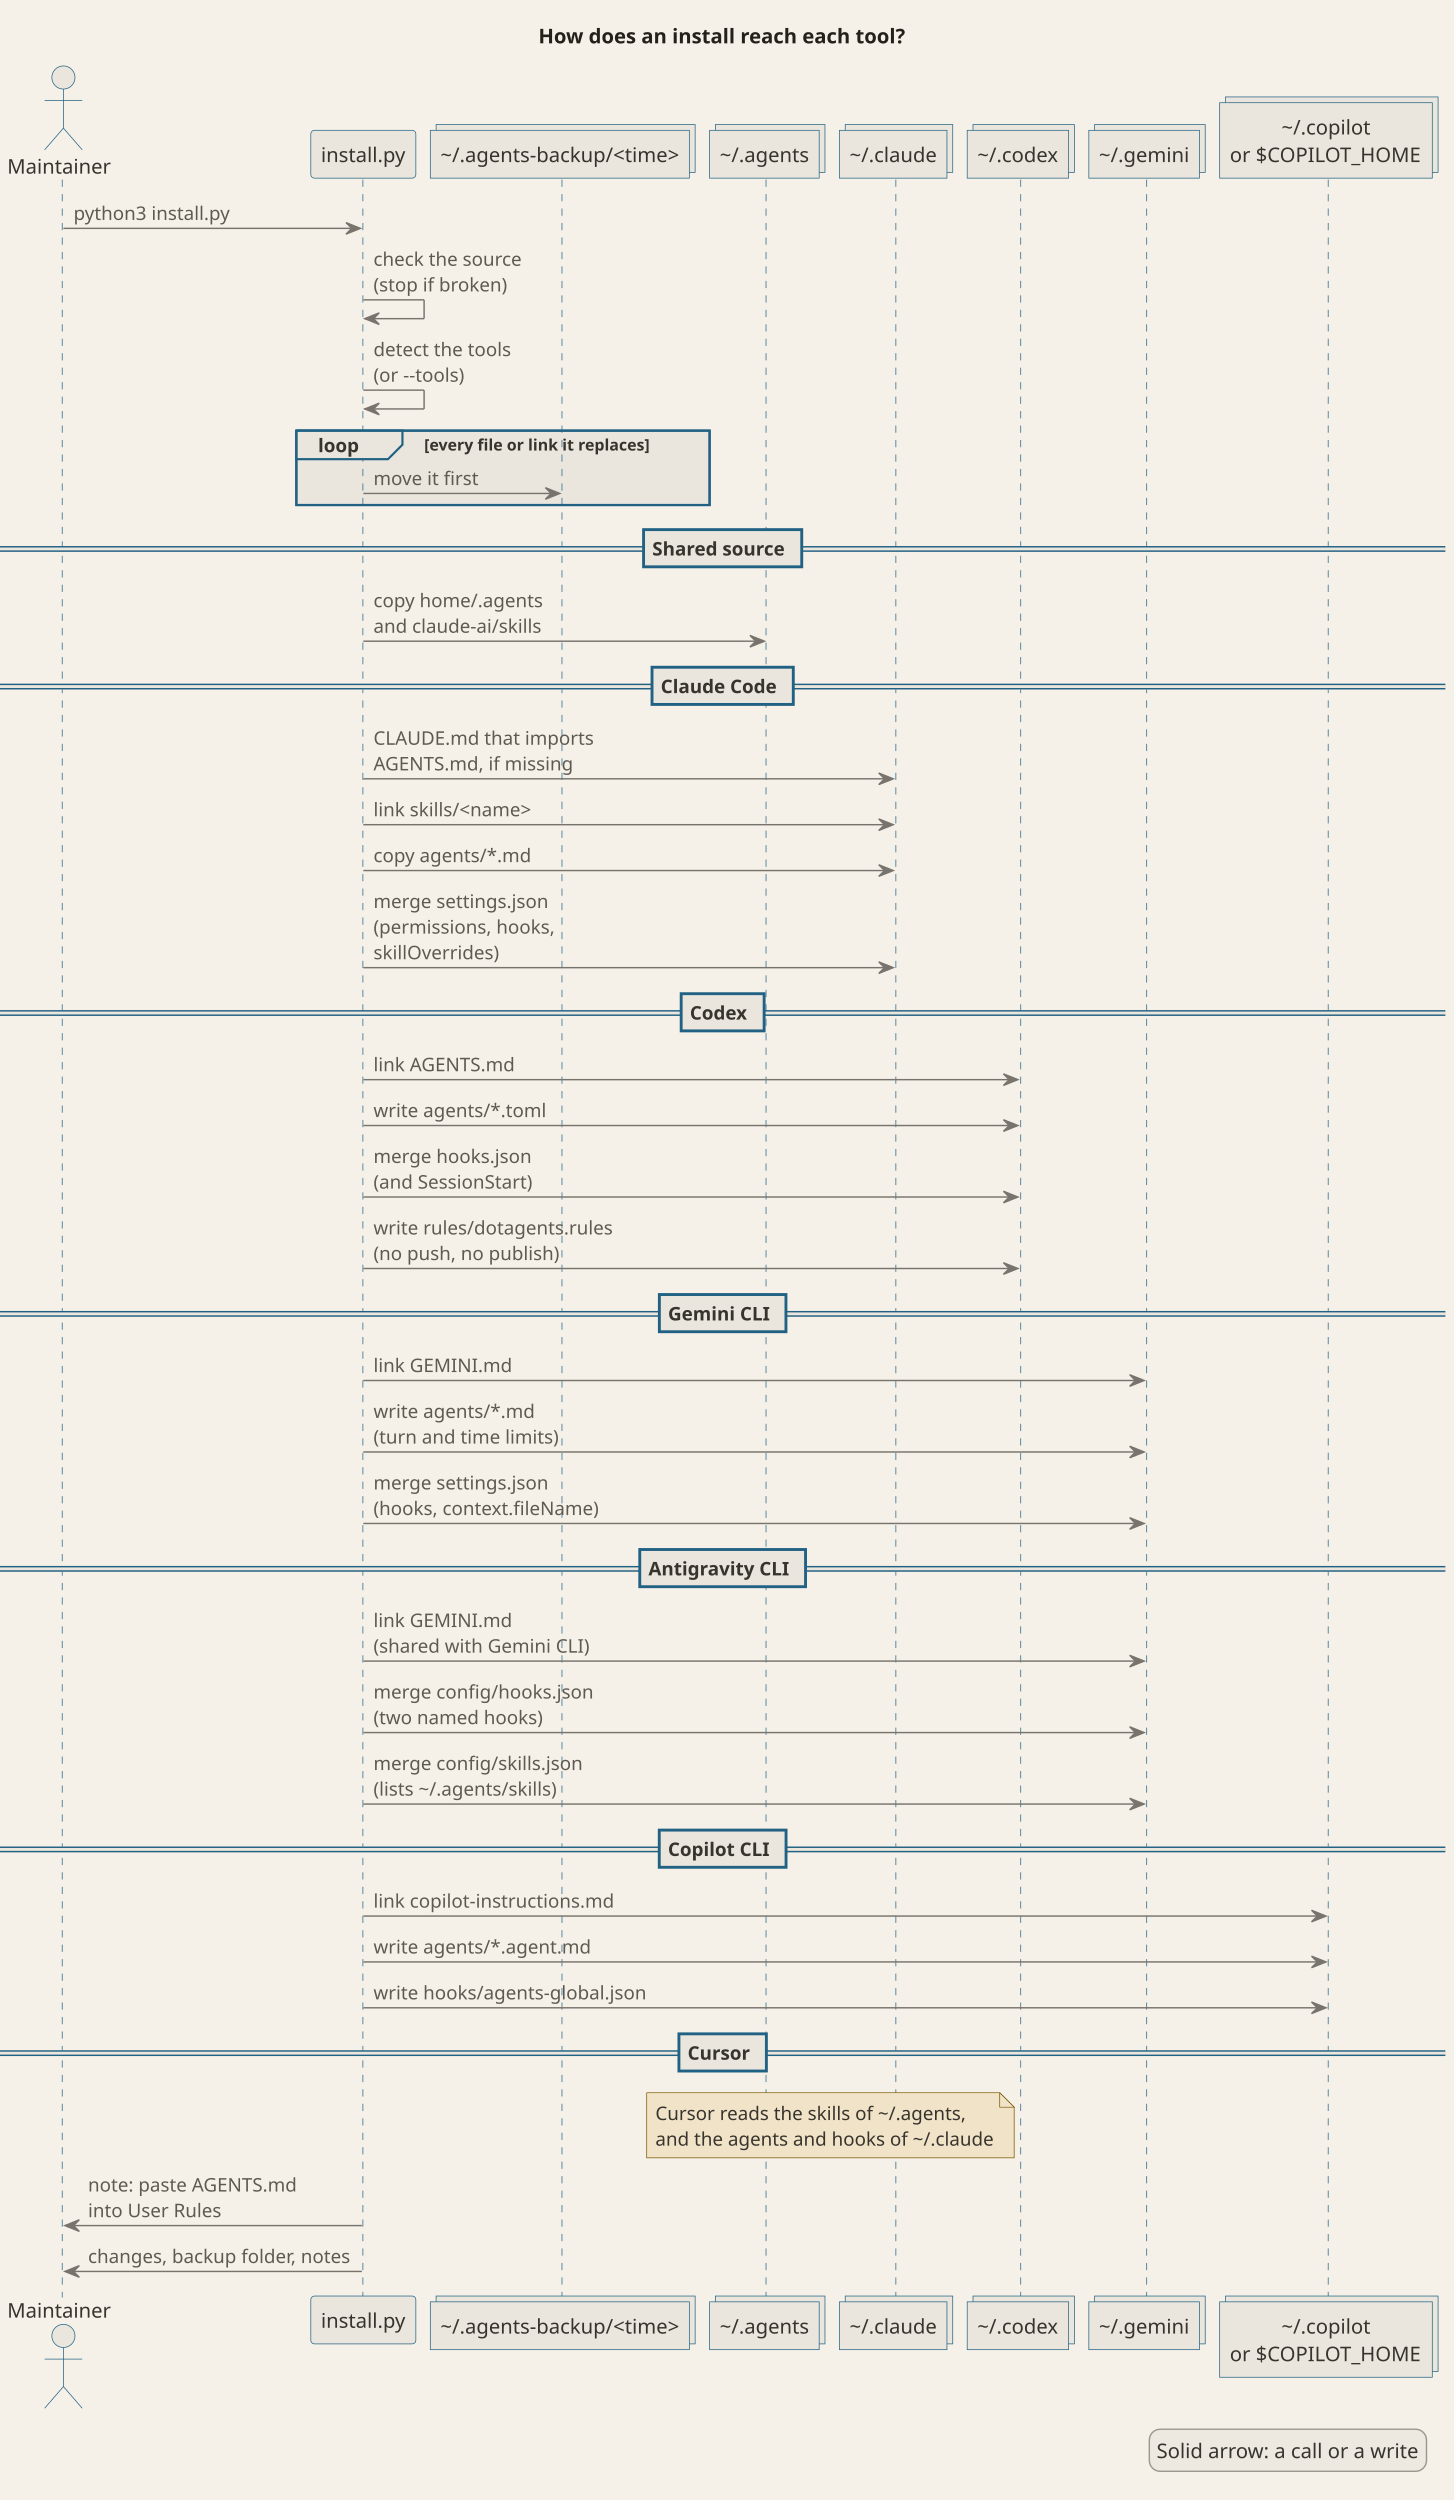
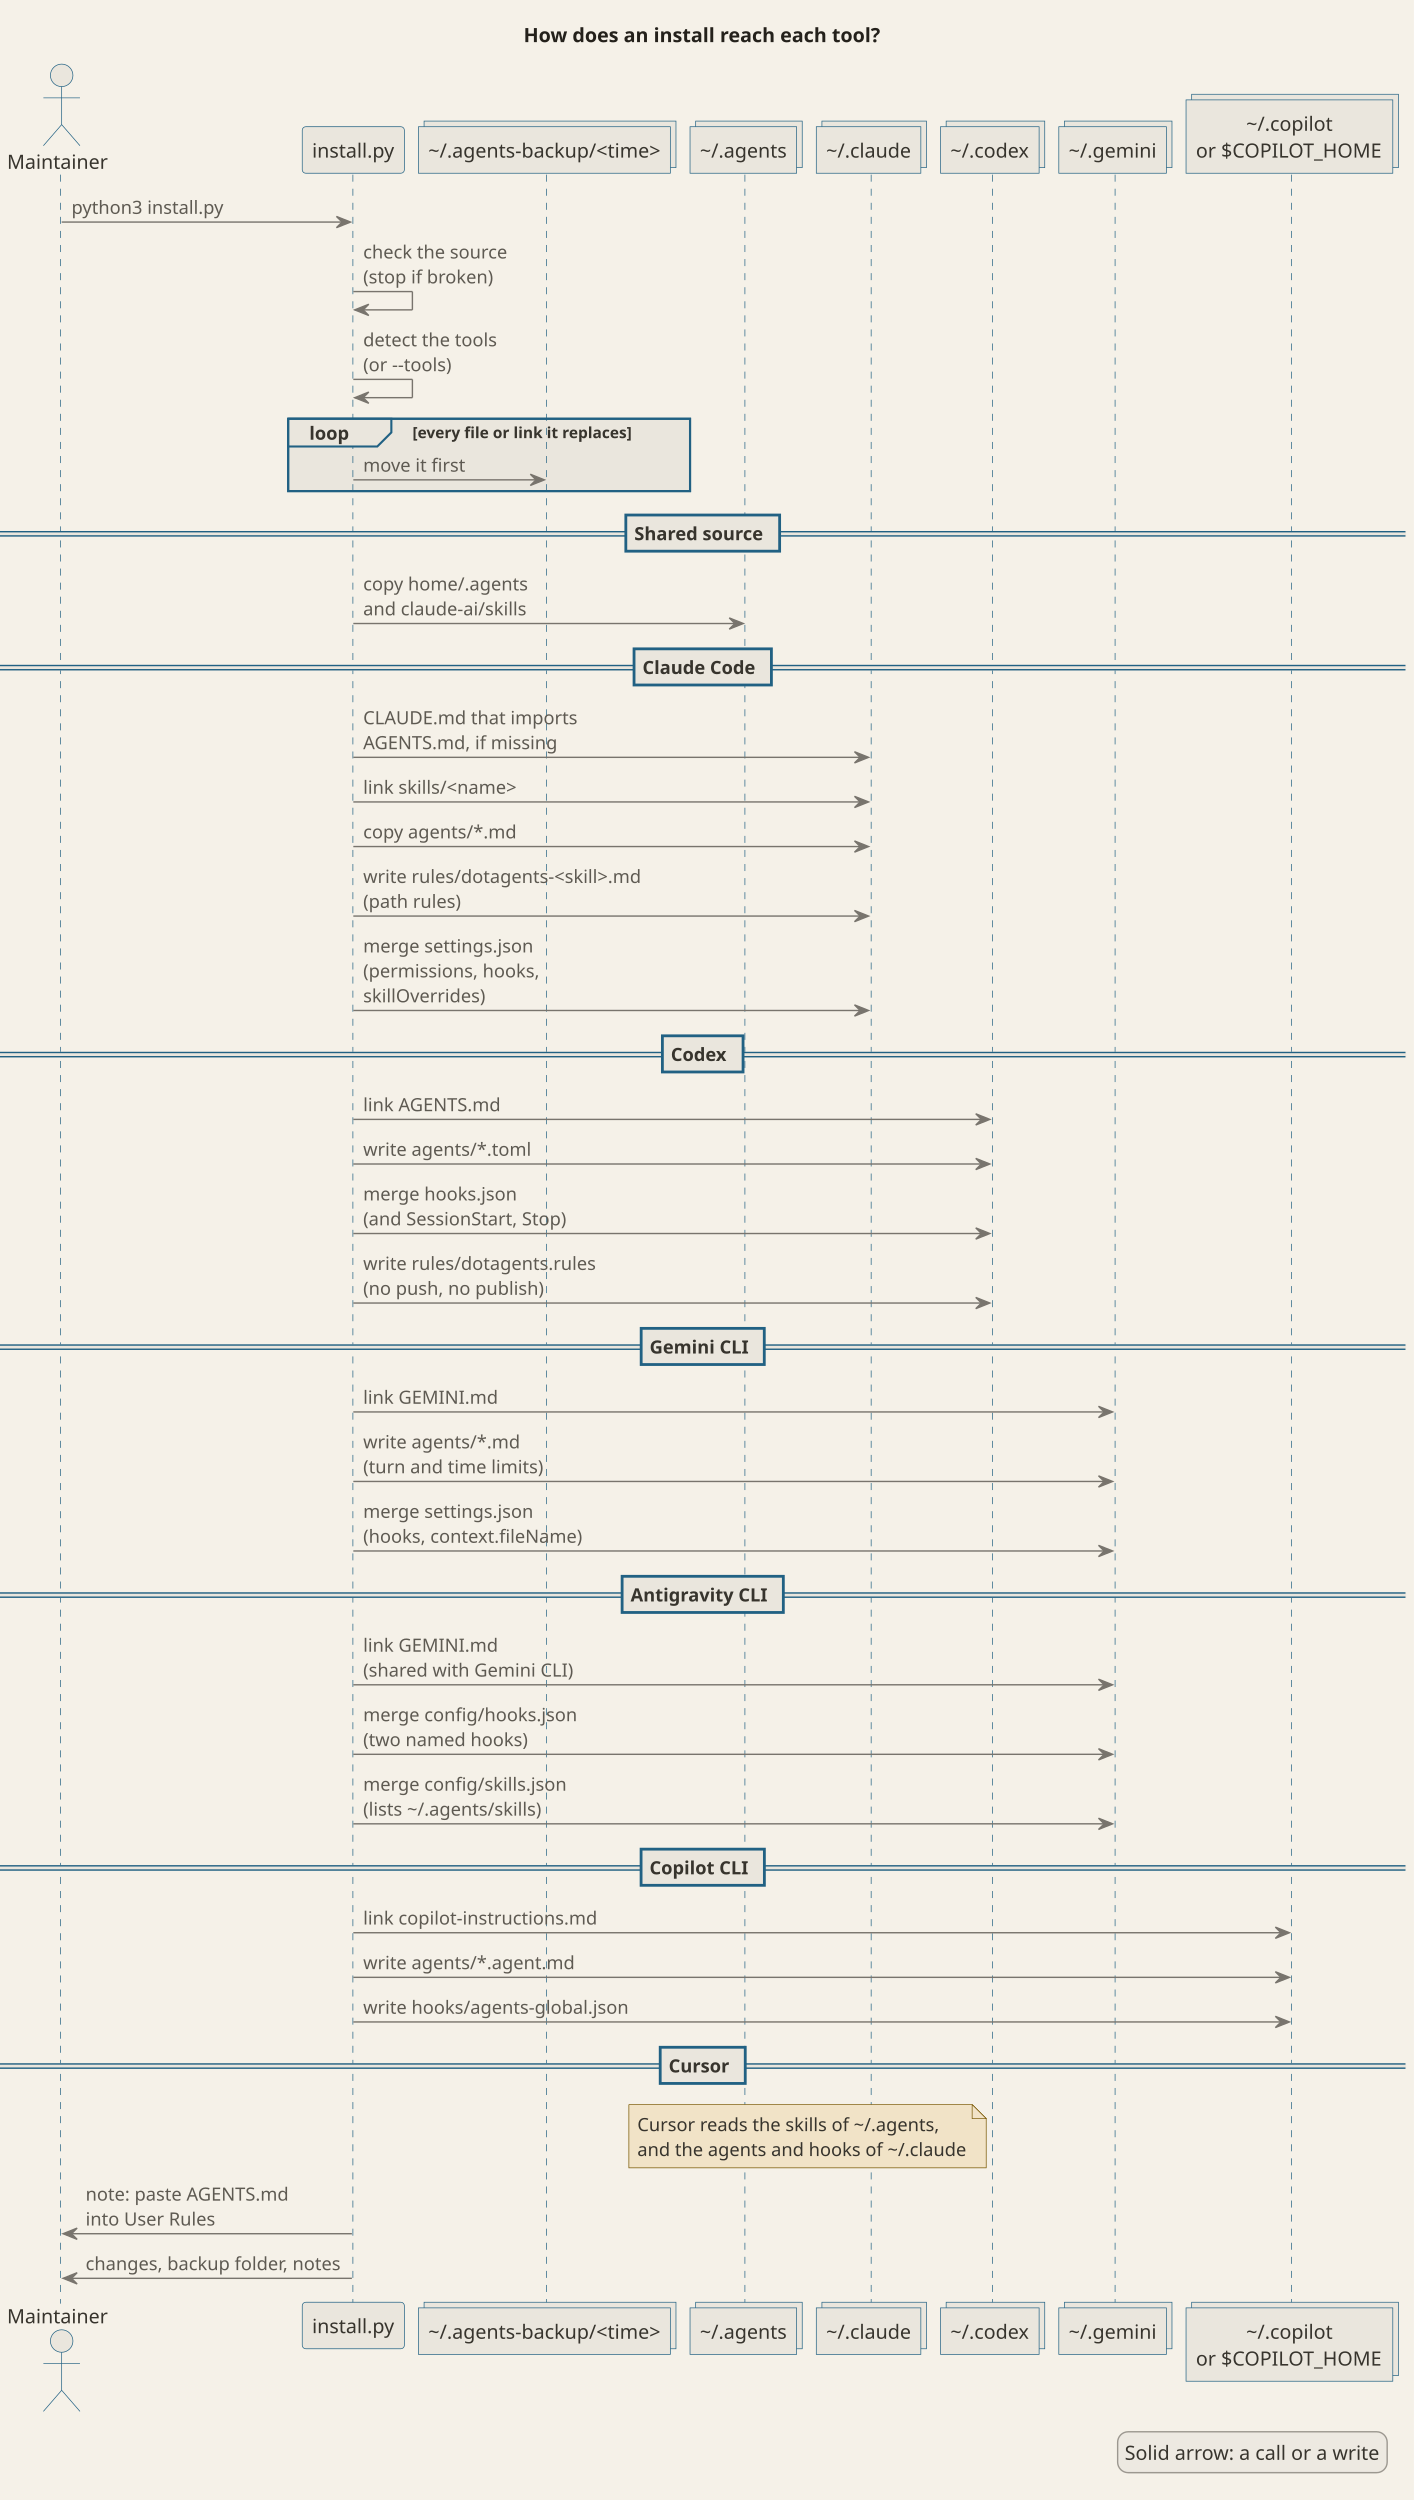
- <svg xmlns="http://www.w3.org/2000/svg" contentStyleType="text/css" data-diagram-type="SEQUENCE" height="1728px" preserveAspectRatio="none" style="width:1005px;height:1728px;background:#F5F1E8;" version="1.1" viewBox="0 0 1005 1728" width="1005px" zoomAndPan="magnify">
+ <svg xmlns="http://www.w3.org/2000/svg" contentStyleType="text/css" data-diagram-type="SEQUENCE" height="1777px" preserveAspectRatio="none" style="width:1005px;height:1777px;background:#F5F1E8;" version="1.1" viewBox="0 0 1005 1777" width="1005px" zoomAndPan="magnify">
  <defs />
  <g>
-     <rect fill="#F5F1E8" height="1728" style="stroke:none;stroke-width:1;" width="1005" x="0" y="0" />
+     <rect fill="#F5F1E8" height="1777" style="stroke:none;stroke-width:1;" width="1005" x="0" y="0" />
    <text fill="#24211B" font-family="sans-serif" font-size="14" font-weight="bold" lengthAdjust="spacing" textLength="253.693" x="372.153" y="29.966">How does an install reach each tool?</text>
    <rect fill="#EAE6DD" height="51.412" style="stroke:#216183;stroke-width:1.5;" width="285.649" x="204.831" y="297.666" />
    <g>
-       <rect fill="#000000" fill-opacity="0" height="1463.889" width="8" x="39.833" y="124.136" />
-       <line style="stroke:#216183;stroke-width:0.5;stroke-dasharray:5.0,5.0;" x1="43" x2="43" y1="124.136" y2="1588.025" />
-     </g>
-     <g>
-       <rect fill="#000000" fill-opacity="0" height="1463.889" width="8" x="247.133" y="124.136" />
-       <line style="stroke:#216183;stroke-width:0.5;stroke-dasharray:5.0,5.0;" x1="250.831" x2="250.831" y1="124.136" y2="1588.025" />
-     </g>
-     <g>
-       <rect fill="#000000" fill-opacity="0" height="1463.889" width="8" x="384.958" y="124.136" />
-       <line style="stroke:#216183;stroke-width:0.5;stroke-dasharray:5.0,5.0;" x1="388.435" x2="388.435" y1="124.136" y2="1588.025" />
-     </g>
-     <g>
-       <rect fill="#000000" fill-opacity="0" height="1463.889" width="8" x="526.35" y="124.136" />
-       <line style="stroke:#216183;stroke-width:0.5;stroke-dasharray:5.0,5.0;" x1="529.48" x2="529.48" y1="124.136" y2="1588.025" />
-     </g>
-     <g>
-       <rect fill="#000000" fill-opacity="0" height="1463.889" width="8" x="615.376" y="124.136" />
-       <line style="stroke:#216183;stroke-width:0.5;stroke-dasharray:5.0,5.0;" x1="619.22" x2="619.22" y1="124.136" y2="1588.025" />
-     </g>
-     <g>
-       <rect fill="#000000" fill-opacity="0" height="1463.889" width="8" x="701.567" y="124.136" />
-       <line style="stroke:#216183;stroke-width:0.5;stroke-dasharray:5.0,5.0;" x1="705.532" x2="705.532" y1="124.136" y2="1588.025" />
-     </g>
-     <g>
-       <rect fill="#000000" fill-opacity="0" height="1463.889" width="8" x="788.821" y="124.136" />
-       <line style="stroke:#216183;stroke-width:0.5;stroke-dasharray:5.0,5.0;" x1="792.602" x2="792.602" y1="124.136" y2="1588.025" />
-     </g>
-     <g>
-       <rect fill="#000000" fill-opacity="0" height="1463.889" width="8" x="914.52" y="124.136" />
-       <line style="stroke:#216183;stroke-width:0.5;stroke-dasharray:5.0,5.0;" x1="918.041" x2="918.041" y1="124.136" y2="1588.025" />
+       <rect fill="#000000" fill-opacity="0" height="1513.301" width="8" x="39.833" y="124.136" />
+       <line style="stroke:#216183;stroke-width:0.5;stroke-dasharray:5.0,5.0;" x1="43" x2="43" y1="124.136" y2="1637.437" />
+     </g>
+     <g>
+       <rect fill="#000000" fill-opacity="0" height="1513.301" width="8" x="247.133" y="124.136" />
+       <line style="stroke:#216183;stroke-width:0.5;stroke-dasharray:5.0,5.0;" x1="250.831" x2="250.831" y1="124.136" y2="1637.437" />
+     </g>
+     <g>
+       <rect fill="#000000" fill-opacity="0" height="1513.301" width="8" x="384.958" y="124.136" />
+       <line style="stroke:#216183;stroke-width:0.5;stroke-dasharray:5.0,5.0;" x1="388.435" x2="388.435" y1="124.136" y2="1637.437" />
+     </g>
+     <g>
+       <rect fill="#000000" fill-opacity="0" height="1513.301" width="8" x="526.35" y="124.136" />
+       <line style="stroke:#216183;stroke-width:0.5;stroke-dasharray:5.0,5.0;" x1="529.48" x2="529.48" y1="124.136" y2="1637.437" />
+     </g>
+     <g>
+       <rect fill="#000000" fill-opacity="0" height="1513.301" width="8" x="615.376" y="124.136" />
+       <line style="stroke:#216183;stroke-width:0.5;stroke-dasharray:5.0,5.0;" x1="619.22" x2="619.22" y1="124.136" y2="1637.437" />
+     </g>
+     <g>
+       <rect fill="#000000" fill-opacity="0" height="1513.301" width="8" x="701.567" y="124.136" />
+       <line style="stroke:#216183;stroke-width:0.5;stroke-dasharray:5.0,5.0;" x1="705.532" x2="705.532" y1="124.136" y2="1637.437" />
+     </g>
+     <g>
+       <rect fill="#000000" fill-opacity="0" height="1513.301" width="8" x="788.821" y="124.136" />
+       <line style="stroke:#216183;stroke-width:0.5;stroke-dasharray:5.0,5.0;" x1="792.602" x2="792.602" y1="124.136" y2="1637.437" />
+     </g>
+     <g>
+       <rect fill="#000000" fill-opacity="0" height="1513.301" width="8" x="914.52" y="124.136" />
+       <line style="stroke:#216183;stroke-width:0.5;stroke-dasharray:5.0,5.0;" x1="918.041" x2="918.041" y1="124.136" y2="1637.437" />
    </g>
    <g class="participant participant-head" data-participant="user">
      <text fill="#37342D" font-family="sans-serif" font-size="14" lengthAdjust="spacing" textLength="71.666" x="5" y="120.034">Maintainer</text>
      <ellipse cx="43.833" cy="53.568" fill="#EAE6DD" rx="8" ry="8" style="stroke:#216183;stroke-width:0.5;" />
      <path d="M43.833,61.568 L43.833,88.568 M30.833,69.568 L56.833,69.568 M43.833,88.568 L30.833,103.568 M43.833,88.568 L56.833,103.568" fill="none" style="stroke:#216183;stroke-width:0.5;" />
    </g>
    <g class="participant participant-tail" data-participant="user">
-       <text fill="#37342D" font-family="sans-serif" font-size="14" lengthAdjust="spacing" textLength="71.666" x="5" y="1601.991">Maintainer</text>
-       <ellipse cx="43.833" cy="1614.592" fill="#EAE6DD" rx="8" ry="8" style="stroke:#216183;stroke-width:0.5;" />
-       <path d="M43.833,1622.592 L43.833,1649.592 M30.833,1630.592 L56.833,1630.592 M43.833,1649.592 L30.833,1664.592 M43.833,1649.592 L56.833,1664.592" fill="none" style="stroke:#216183;stroke-width:0.5;" />
+       <text fill="#37342D" font-family="sans-serif" font-size="14" lengthAdjust="spacing" textLength="71.666" x="5" y="1651.403">Maintainer</text>
+       <ellipse cx="43.833" cy="1664.005" fill="#EAE6DD" rx="8" ry="8" style="stroke:#216183;stroke-width:0.5;" />
+       <path d="M43.833,1672.005 L43.833,1699.005 M30.833,1680.005 L56.833,1680.005 M43.833,1699.005 L30.833,1714.005 M43.833,1699.005 L56.833,1714.005" fill="none" style="stroke:#216183;stroke-width:0.5;" />
    </g>
    <g class="participant participant-head" data-participant="install">
      <rect fill="#EAE6DD" height="33.068" rx="2.5" ry="2.5" style="stroke:#216183;stroke-width:0.5;" width="72.604" x="214.831" y="90.068" />
      <text fill="#37342D" font-family="sans-serif" font-size="14" lengthAdjust="spacing" textLength="58.604" x="221.831" y="112.034">install.py</text>
    </g>
    <g class="participant participant-tail" data-participant="install">
-       <rect fill="#EAE6DD" height="33.068" rx="2.5" ry="2.5" style="stroke:#216183;stroke-width:0.5;" width="72.604" x="214.831" y="1587.025" />
-       <text fill="#37342D" font-family="sans-serif" font-size="14" lengthAdjust="spacing" textLength="58.604" x="221.831" y="1608.991">install.py</text>
+       <rect fill="#EAE6DD" height="33.068" rx="2.5" ry="2.5" style="stroke:#216183;stroke-width:0.5;" width="72.604" x="214.831" y="1636.437" />
+       <text fill="#37342D" font-family="sans-serif" font-size="14" lengthAdjust="spacing" textLength="58.604" x="221.831" y="1658.403">install.py</text>
    </g>
    <g class="participant participant-head" data-participant="backup">
      <rect fill="#EAE6DD" height="33.068" style="stroke:#216183;stroke-width:0.5;" width="179.045" x="301.435" y="86.068" />
      <rect fill="#EAE6DD" height="33.068" style="stroke:#216183;stroke-width:0.5;" width="179.045" x="297.435" y="90.068" />
      <text fill="#37342D" font-family="sans-serif" font-size="14" lengthAdjust="spacing" textLength="165.045" x="304.435" y="112.034">~/.agents-backup/&lt;time&gt;</text>
    </g>
    <g class="participant participant-tail" data-participant="backup">
-       <rect fill="#EAE6DD" height="33.068" style="stroke:#216183;stroke-width:0.5;" width="179.045" x="301.435" y="1587.025" />
-       <rect fill="#EAE6DD" height="33.068" style="stroke:#216183;stroke-width:0.5;" width="179.045" x="297.435" y="1591.025" />
-       <text fill="#37342D" font-family="sans-serif" font-size="14" lengthAdjust="spacing" textLength="165.045" x="304.435" y="1612.991">~/.agents-backup/&lt;time&gt;</text>
+       <rect fill="#EAE6DD" height="33.068" style="stroke:#216183;stroke-width:0.5;" width="179.045" x="301.435" y="1636.437" />
+       <rect fill="#EAE6DD" height="33.068" style="stroke:#216183;stroke-width:0.5;" width="179.045" x="297.435" y="1640.437" />
+       <text fill="#37342D" font-family="sans-serif" font-size="14" lengthAdjust="spacing" textLength="165.045" x="304.435" y="1662.403">~/.agents-backup/&lt;time&gt;</text>
    </g>
    <g class="participant participant-head" data-participant="agents">
      <rect fill="#EAE6DD" height="33.068" style="stroke:#216183;stroke-width:0.5;" width="75.74" x="494.48" y="86.068" />
      <rect fill="#EAE6DD" height="33.068" style="stroke:#216183;stroke-width:0.5;" width="75.74" x="490.48" y="90.068" />
      <text fill="#37342D" font-family="sans-serif" font-size="14" lengthAdjust="spacing" textLength="61.74" x="497.48" y="112.034">~/.agents</text>
    </g>
    <g class="participant participant-tail" data-participant="agents">
-       <rect fill="#EAE6DD" height="33.068" style="stroke:#216183;stroke-width:0.5;" width="75.74" x="494.48" y="1587.025" />
-       <rect fill="#EAE6DD" height="33.068" style="stroke:#216183;stroke-width:0.5;" width="75.74" x="490.48" y="1591.025" />
-       <text fill="#37342D" font-family="sans-serif" font-size="14" lengthAdjust="spacing" textLength="61.74" x="497.48" y="1612.991">~/.agents</text>
+       <rect fill="#EAE6DD" height="33.068" style="stroke:#216183;stroke-width:0.5;" width="75.74" x="494.48" y="1636.437" />
+       <rect fill="#EAE6DD" height="33.068" style="stroke:#216183;stroke-width:0.5;" width="75.74" x="490.48" y="1640.437" />
+       <text fill="#37342D" font-family="sans-serif" font-size="14" lengthAdjust="spacing" textLength="61.74" x="497.48" y="1662.403">~/.agents</text>
    </g>
    <g class="participant participant-head" data-participant="claude">
      <rect fill="#EAE6DD" height="33.068" style="stroke:#216183;stroke-width:0.5;" width="74.312" x="584.22" y="86.068" />
      <rect fill="#EAE6DD" height="33.068" style="stroke:#216183;stroke-width:0.5;" width="74.312" x="580.22" y="90.068" />
      <text fill="#37342D" font-family="sans-serif" font-size="14" lengthAdjust="spacing" textLength="60.312" x="587.22" y="112.034">~/.claude</text>
    </g>
    <g class="participant participant-tail" data-participant="claude">
-       <rect fill="#EAE6DD" height="33.068" style="stroke:#216183;stroke-width:0.5;" width="74.312" x="584.22" y="1587.025" />
-       <rect fill="#EAE6DD" height="33.068" style="stroke:#216183;stroke-width:0.5;" width="74.312" x="580.22" y="1591.025" />
-       <text fill="#37342D" font-family="sans-serif" font-size="14" lengthAdjust="spacing" textLength="60.312" x="587.22" y="1612.991">~/.claude</text>
+       <rect fill="#EAE6DD" height="33.068" style="stroke:#216183;stroke-width:0.5;" width="74.312" x="584.22" y="1636.437" />
+       <rect fill="#EAE6DD" height="33.068" style="stroke:#216183;stroke-width:0.5;" width="74.312" x="580.22" y="1640.437" />
+       <text fill="#37342D" font-family="sans-serif" font-size="14" lengthAdjust="spacing" textLength="60.312" x="587.22" y="1662.403">~/.claude</text>
    </g>
    <g class="participant participant-head" data-participant="codex">
      <rect fill="#EAE6DD" height="33.068" style="stroke:#216183;stroke-width:0.5;" width="70.07" x="672.532" y="86.068" />
      <rect fill="#EAE6DD" height="33.068" style="stroke:#216183;stroke-width:0.5;" width="70.07" x="668.532" y="90.068" />
      <text fill="#37342D" font-family="sans-serif" font-size="14" lengthAdjust="spacing" textLength="56.07" x="675.532" y="112.034">~/.codex</text>
    </g>
    <g class="participant participant-tail" data-participant="codex">
-       <rect fill="#EAE6DD" height="33.068" style="stroke:#216183;stroke-width:0.5;" width="70.07" x="672.532" y="1587.025" />
-       <rect fill="#EAE6DD" height="33.068" style="stroke:#216183;stroke-width:0.5;" width="70.07" x="668.532" y="1591.025" />
-       <text fill="#37342D" font-family="sans-serif" font-size="14" lengthAdjust="spacing" textLength="56.07" x="675.532" y="1612.991">~/.codex</text>
+       <rect fill="#EAE6DD" height="33.068" style="stroke:#216183;stroke-width:0.5;" width="70.07" x="672.532" y="1636.437" />
+       <rect fill="#EAE6DD" height="33.068" style="stroke:#216183;stroke-width:0.5;" width="70.07" x="668.532" y="1640.437" />
+       <text fill="#37342D" font-family="sans-serif" font-size="14" lengthAdjust="spacing" textLength="56.07" x="675.532" y="1662.403">~/.codex</text>
    </g>
    <g class="participant participant-head" data-participant="gemini">
      <rect fill="#EAE6DD" height="33.068" style="stroke:#216183;stroke-width:0.5;" width="76.44" x="756.602" y="86.068" />
      <rect fill="#EAE6DD" height="33.068" style="stroke:#216183;stroke-width:0.5;" width="76.44" x="752.602" y="90.068" />
      <text fill="#37342D" font-family="sans-serif" font-size="14" lengthAdjust="spacing" textLength="62.44" x="759.602" y="112.034">~/.gemini</text>
    </g>
    <g class="participant participant-tail" data-participant="gemini">
-       <rect fill="#EAE6DD" height="33.068" style="stroke:#216183;stroke-width:0.5;" width="76.44" x="756.602" y="1587.025" />
-       <rect fill="#EAE6DD" height="33.068" style="stroke:#216183;stroke-width:0.5;" width="76.44" x="752.602" y="1591.025" />
-       <text fill="#37342D" font-family="sans-serif" font-size="14" lengthAdjust="spacing" textLength="62.44" x="759.602" y="1612.991">~/.gemini</text>
+       <rect fill="#EAE6DD" height="33.068" style="stroke:#216183;stroke-width:0.5;" width="76.44" x="756.602" y="1636.437" />
+       <rect fill="#EAE6DD" height="33.068" style="stroke:#216183;stroke-width:0.5;" width="76.44" x="752.602" y="1640.437" />
+       <text fill="#37342D" font-family="sans-serif" font-size="14" lengthAdjust="spacing" textLength="62.44" x="759.602" y="1662.403">~/.gemini</text>
    </g>
    <g class="participant participant-head" data-participant="copilot">
      <rect fill="#EAE6DD" height="52.136" style="stroke:#216183;stroke-width:0.5;" width="146.958" x="847.041" y="67" />
      <rect fill="#EAE6DD" height="52.136" style="stroke:#216183;stroke-width:0.5;" width="146.958" x="843.041" y="71" />
      <text fill="#37342D" font-family="sans-serif" font-size="14" lengthAdjust="spacing" textLength="61.516" x="885.762" y="92.966">~/.copilot</text>
      <text fill="#37342D" font-family="sans-serif" font-size="14" lengthAdjust="spacing" textLength="132.958" x="850.041" y="112.034">or $COPILOT_HOME</text>
    </g>
    <g class="participant participant-tail" data-participant="copilot">
-       <rect fill="#EAE6DD" height="52.136" style="stroke:#216183;stroke-width:0.5;" width="146.958" x="847.041" y="1587.025" />
-       <rect fill="#EAE6DD" height="52.136" style="stroke:#216183;stroke-width:0.5;" width="146.958" x="843.041" y="1591.025" />
-       <text fill="#37342D" font-family="sans-serif" font-size="14" lengthAdjust="spacing" textLength="61.516" x="885.762" y="1612.991">~/.copilot</text>
-       <text fill="#37342D" font-family="sans-serif" font-size="14" lengthAdjust="spacing" textLength="132.958" x="850.041" y="1632.059">or $COPILOT_HOME</text>
+       <rect fill="#EAE6DD" height="52.136" style="stroke:#216183;stroke-width:0.5;" width="146.958" x="847.041" y="1636.437" />
+       <rect fill="#EAE6DD" height="52.136" style="stroke:#216183;stroke-width:0.5;" width="146.958" x="843.041" y="1640.437" />
+       <text fill="#37342D" font-family="sans-serif" font-size="14" lengthAdjust="spacing" textLength="61.516" x="885.762" y="1662.403">~/.copilot</text>
+       <text fill="#37342D" font-family="sans-serif" font-size="14" lengthAdjust="spacing" textLength="132.958" x="850.041" y="1681.47">or $COPILOT_HOME</text>
    </g>
    <g class="message" data-participant-1="user" data-participant-2="install">
      <polygon fill="#78746D" points="239.133,153.842,249.133,157.842,239.133,161.842,243.133,157.842" style="stroke:#78746D;stroke-width:1;" />
      <line style="stroke:#78746D;stroke-width:1;" x1="43.833" x2="245.133" y1="157.842" y2="157.842" />
      <text fill="#5E5A52" font-family="sans-serif" font-size="13" lengthAdjust="spacing" textLength="108.485" x="50.833" y="152.033">python3 install.py</text>
    </g>
    <g class="message" data-participant-1="install" data-participant-2="install">
      <line style="stroke:#78746D;stroke-width:1;" x1="251.133" x2="293.133" y1="207.254" y2="207.254" />
      <line style="stroke:#78746D;stroke-width:1;" x1="293.133" x2="293.133" y1="207.254" y2="220.254" />
      <line style="stroke:#78746D;stroke-width:1;" x1="252.133" x2="293.133" y1="220.254" y2="220.254" />
      <polygon fill="#78746D" points="262.133,216.254,252.133,220.254,262.133,224.254,258.133,220.254" style="stroke:#78746D;stroke-width:1;" />
      <text fill="#5E5A52" font-family="sans-serif" font-size="13" lengthAdjust="spacing" textLength="102.674" x="258.133" y="183.739">check the source</text>
      <text fill="#5E5A52" font-family="sans-serif" font-size="13" lengthAdjust="spacing" textLength="92.703" x="258.133" y="201.445">(stop if broken)</text>
    </g>
    <g class="message" data-participant-1="install" data-participant-2="install">
      <line style="stroke:#78746D;stroke-width:1;" x1="251.133" x2="293.133" y1="269.666" y2="269.666" />
      <line style="stroke:#78746D;stroke-width:1;" x1="293.133" x2="293.133" y1="269.666" y2="282.666" />
      <line style="stroke:#78746D;stroke-width:1;" x1="252.133" x2="293.133" y1="282.666" y2="282.666" />
      <polygon fill="#78746D" points="262.133,278.666,252.133,282.666,262.133,286.666,258.133,282.666" style="stroke:#78746D;stroke-width:1;" />
      <text fill="#5E5A52" font-family="sans-serif" font-size="13" lengthAdjust="spacing" textLength="95.108" x="258.133" y="246.151">detect the tools</text>
      <text fill="#5E5A52" font-family="sans-serif" font-size="13" lengthAdjust="spacing" textLength="62.79" x="258.133" y="263.857">(or --tools)</text>
    </g>
    <path d="M204.831,297.666 L278.171,297.666 L278.171,307.372 L268.171,317.372 L204.831,317.372 L204.831,297.666" fill="#EAE6DD" style="stroke:#216183;stroke-width:1.5;" />
    <rect fill="none" height="51.412" style="stroke:#216183;stroke-width:1.5;" width="285.649" x="204.831" y="297.666" />
    <text fill="#37342D" font-family="sans-serif" font-size="13" font-weight="bold" lengthAdjust="spacing" textLength="28.34" x="219.831" y="312.563">loop</text>
    <text fill="#37342D" font-family="sans-serif" font-size="11" font-weight="bold" lengthAdjust="spacing" textLength="156.045" x="293.171" y="311.425">[every file or link it replaces]</text>
    <g class="message" data-participant-1="install" data-participant-2="backup">
      <polygon fill="#78746D" points="376.958,337.078,386.958,341.078,376.958,345.078,380.958,341.078" style="stroke:#78746D;stroke-width:1;" />
      <line style="stroke:#78746D;stroke-width:1;" x1="251.133" x2="382.958" y1="341.078" y2="341.078" />
      <text fill="#5E5A52" font-family="sans-serif" font-size="13" lengthAdjust="spacing" textLength="72.878" x="258.133" y="335.269">move it first</text>
    </g>
    <rect fill="#EAE6DD" height="3" style="stroke:#EAE6DD;stroke-width:1;" width="998.999" x="0" y="377.931" />
    <line style="stroke:#216183;stroke-width:1;" x1="0" x2="998.999" y1="377.931" y2="377.931" />
    <line style="stroke:#216183;stroke-width:1;" x1="0" x2="998.999" y1="380.931" y2="380.931" />
    <rect fill="#EAE6DD" height="25.706" style="stroke:#216183;stroke-width:2;" width="109.329" x="444.835" y="366.078" />
    <text fill="#37342D" font-family="sans-serif" font-size="13" font-weight="bold" lengthAdjust="spacing" textLength="91.949" x="450.835" y="383.975">Shared source</text>
    <g class="message" data-participant-1="install" data-participant-2="agents">
      <polygon fill="#78746D" points="518.35,439.196,528.35,443.196,518.35,447.196,522.35,443.196" style="stroke:#78746D;stroke-width:1;" />
      <line style="stroke:#78746D;stroke-width:1;" x1="251.133" x2="524.35" y1="443.196" y2="443.196" />
      <text fill="#5E5A52" font-family="sans-serif" font-size="13" lengthAdjust="spacing" textLength="117.39" x="258.133" y="419.681">copy home/.agents</text>
      <text fill="#5E5A52" font-family="sans-serif" font-size="13" lengthAdjust="spacing" textLength="116.077" x="258.133" y="437.387">and claude-ai/skills</text>
    </g>
    <rect fill="#EAE6DD" height="3" style="stroke:#EAE6DD;stroke-width:1;" width="998.999" x="0" y="473.049" />
    <line style="stroke:#216183;stroke-width:1;" x1="0" x2="998.999" y1="473.049" y2="473.049" />
    <line style="stroke:#216183;stroke-width:1;" x1="0" x2="998.999" y1="476.049" y2="476.049" />
    <rect fill="#EAE6DD" height="25.706" style="stroke:#216183;stroke-width:2;" width="97.642" x="450.678" y="461.196" />
    <text fill="#37342D" font-family="sans-serif" font-size="13" font-weight="bold" lengthAdjust="spacing" textLength="80.262" x="456.678" y="479.093">Claude Code</text>
    <g class="message" data-participant-1="install" data-participant-2="claude">
      <polygon fill="#78746D" points="607.376,534.314,617.376,538.314,607.376,542.314,611.376,538.314" style="stroke:#78746D;stroke-width:1;" />
      <line style="stroke:#78746D;stroke-width:1;" x1="251.133" x2="613.376" y1="538.314" y2="538.314" />
      <text fill="#5E5A52" font-family="sans-serif" font-size="13" lengthAdjust="spacing" textLength="152.321" x="258.133" y="514.799">CLAUDE.md that imports</text>
      <text fill="#5E5A52" font-family="sans-serif" font-size="13" lengthAdjust="spacing" textLength="138.294" x="258.133" y="532.505">AGENTS.md, if missing</text>
    </g>
    <g class="message" data-participant-1="install" data-participant-2="claude">
      <polygon fill="#78746D" points="607.376,566.02,617.376,570.02,607.376,574.02,611.376,570.02" style="stroke:#78746D;stroke-width:1;" />
      <line style="stroke:#78746D;stroke-width:1;" x1="251.133" x2="613.376" y1="570.02" y2="570.02" />
      <text fill="#5E5A52" font-family="sans-serif" font-size="13" lengthAdjust="spacing" textLength="109.044" x="258.133" y="564.211">link skills/&lt;name&gt;</text>
    </g>
    <g class="message" data-participant-1="install" data-participant-2="claude">
      <polygon fill="#78746D" points="607.376,597.726,617.376,601.726,607.376,605.726,611.376,601.726" style="stroke:#78746D;stroke-width:1;" />
      <line style="stroke:#78746D;stroke-width:1;" x1="251.133" x2="613.376" y1="601.726" y2="601.726" />
      <text fill="#5E5A52" font-family="sans-serif" font-size="13" lengthAdjust="spacing" textLength="109.317" x="258.133" y="595.917">copy agents/*.md</text>
    </g>
    <g class="message" data-participant-1="install" data-participant-2="claude">
-       <polygon fill="#78746D" points="607.376,664.844,617.376,668.844,607.376,672.844,611.376,668.844" style="stroke:#78746D;stroke-width:1;" />
-       <line style="stroke:#78746D;stroke-width:1;" x1="251.133" x2="613.376" y1="668.844" y2="668.844" />
-       <text fill="#5E5A52" font-family="sans-serif" font-size="13" lengthAdjust="spacing" textLength="121.082" x="258.133" y="627.623">merge settings.json</text>
-       <text fill="#5E5A52" font-family="sans-serif" font-size="13" lengthAdjust="spacing" textLength="125.32" x="258.133" y="645.329">(permissions, hooks,</text>
-       <text fill="#5E5A52" font-family="sans-serif" font-size="13" lengthAdjust="spacing" textLength="86.866" x="258.133" y="663.035">skillOverrides)</text>
-     </g>
-     <rect fill="#EAE6DD" height="3" style="stroke:#EAE6DD;stroke-width:1;" width="998.999" x="0" y="698.697" />
-     <line style="stroke:#216183;stroke-width:1;" x1="0" x2="998.999" y1="698.697" y2="698.697" />
-     <line style="stroke:#216183;stroke-width:1;" x1="0" x2="998.999" y1="701.697" y2="701.697" />
-     <rect fill="#EAE6DD" height="25.706" style="stroke:#216183;stroke-width:2;" width="57.342" x="470.828" y="686.844" />
-     <text fill="#37342D" font-family="sans-serif" font-size="13" font-weight="bold" lengthAdjust="spacing" textLength="39.962" x="476.828" y="704.741">Codex</text>
+       <polygon fill="#78746D" points="607.376,647.138,617.376,651.138,607.376,655.138,611.376,651.138" style="stroke:#78746D;stroke-width:1;" />
+       <line style="stroke:#78746D;stroke-width:1;" x1="251.133" x2="613.376" y1="651.138" y2="651.138" />
+       <text fill="#5E5A52" font-family="sans-serif" font-size="13" lengthAdjust="spacing" textLength="197.548" x="258.133" y="627.623">write rules/dotagents-&lt;skill&gt;.md</text>
+       <text fill="#5E5A52" font-family="sans-serif" font-size="13" lengthAdjust="spacing" textLength="69.511" x="258.133" y="645.329">(path rules)</text>
+     </g>
+     <g class="message" data-participant-1="install" data-participant-2="claude">
+       <polygon fill="#78746D" points="607.376,714.256,617.376,718.256,607.376,722.256,611.376,718.256" style="stroke:#78746D;stroke-width:1;" />
+       <line style="stroke:#78746D;stroke-width:1;" x1="251.133" x2="613.376" y1="718.256" y2="718.256" />
+       <text fill="#5E5A52" font-family="sans-serif" font-size="13" lengthAdjust="spacing" textLength="121.082" x="258.133" y="677.035">merge settings.json</text>
+       <text fill="#5E5A52" font-family="sans-serif" font-size="13" lengthAdjust="spacing" textLength="125.32" x="258.133" y="694.741">(permissions, hooks,</text>
+       <text fill="#5E5A52" font-family="sans-serif" font-size="13" lengthAdjust="spacing" textLength="86.866" x="258.133" y="712.447">skillOverrides)</text>
+     </g>
+     <rect fill="#EAE6DD" height="3" style="stroke:#EAE6DD;stroke-width:1;" width="998.999" x="0" y="748.109" />
+     <line style="stroke:#216183;stroke-width:1;" x1="0" x2="998.999" y1="748.109" y2="748.109" />
+     <line style="stroke:#216183;stroke-width:1;" x1="0" x2="998.999" y1="751.109" y2="751.109" />
+     <rect fill="#EAE6DD" height="25.706" style="stroke:#216183;stroke-width:2;" width="57.342" x="470.828" y="736.256" />
+     <text fill="#37342D" font-family="sans-serif" font-size="13" font-weight="bold" lengthAdjust="spacing" textLength="39.962" x="476.828" y="754.153">Codex</text>
    <g class="message" data-participant-1="install" data-participant-2="codex">
-       <polygon fill="#78746D" points="693.567,742.256,703.567,746.256,693.567,750.256,697.567,746.256" style="stroke:#78746D;stroke-width:1;" />
-       <line style="stroke:#78746D;stroke-width:1;" x1="251.133" x2="699.567" y1="746.256" y2="746.256" />
-       <text fill="#5E5A52" font-family="sans-serif" font-size="13" lengthAdjust="spacing" textLength="97.942" x="258.133" y="740.447">link AGENTS.md</text>
-     </g>
-     <g class="message" data-participant-1="install" data-participant-2="codex">
-       <polygon fill="#78746D" points="693.567,773.962,703.567,777.962,693.567,781.962,697.567,777.962" style="stroke:#78746D;stroke-width:1;" />
-       <line style="stroke:#78746D;stroke-width:1;" x1="251.133" x2="699.567" y1="777.962" y2="777.962" />
-       <text fill="#5E5A52" font-family="sans-serif" font-size="13" lengthAdjust="spacing" textLength="119.47" x="258.133" y="772.153">write agents/*.toml</text>
+       <polygon fill="#78746D" points="693.567,791.668,703.567,795.668,693.567,799.668,697.567,795.668" style="stroke:#78746D;stroke-width:1;" />
+       <line style="stroke:#78746D;stroke-width:1;" x1="251.133" x2="699.567" y1="795.668" y2="795.668" />
+       <text fill="#5E5A52" font-family="sans-serif" font-size="13" lengthAdjust="spacing" textLength="97.942" x="258.133" y="789.859">link AGENTS.md</text>
    </g>
    <g class="message" data-participant-1="install" data-participant-2="codex">
      <polygon fill="#78746D" points="693.567,823.374,703.567,827.374,693.567,831.374,697.567,827.374" style="stroke:#78746D;stroke-width:1;" />
      <line style="stroke:#78746D;stroke-width:1;" x1="251.133" x2="699.567" y1="827.374" y2="827.374" />
-       <text fill="#5E5A52" font-family="sans-serif" font-size="13" lengthAdjust="spacing" textLength="109.46" x="258.133" y="803.859">merge hooks.json</text>
-       <text fill="#5E5A52" font-family="sans-serif" font-size="13" lengthAdjust="spacing" textLength="109.863" x="258.133" y="821.565">(and SessionStart)</text>
+       <text fill="#5E5A52" font-family="sans-serif" font-size="13" lengthAdjust="spacing" textLength="119.47" x="258.133" y="821.565">write agents/*.toml</text>
    </g>
    <g class="message" data-participant-1="install" data-participant-2="codex">
      <polygon fill="#78746D" points="693.567,872.786,703.567,876.786,693.567,880.786,697.567,876.786" style="stroke:#78746D;stroke-width:1;" />
      <line style="stroke:#78746D;stroke-width:1;" x1="251.133" x2="699.567" y1="876.786" y2="876.786" />
-       <text fill="#5E5A52" font-family="sans-serif" font-size="13" lengthAdjust="spacing" textLength="165.425" x="258.133" y="853.271">write rules/dotagents.rules</text>
-       <text fill="#5E5A52" font-family="sans-serif" font-size="13" lengthAdjust="spacing" textLength="128.505" x="258.133" y="870.977">(no push, no publish)</text>
-     </g>
-     <rect fill="#EAE6DD" height="3" style="stroke:#EAE6DD;stroke-width:1;" width="998.999" x="0" y="906.639" />
-     <line style="stroke:#216183;stroke-width:1;" x1="0" x2="998.999" y1="906.639" y2="906.639" />
-     <line style="stroke:#216183;stroke-width:1;" x1="0" x2="998.999" y1="909.639" y2="909.639" />
-     <rect fill="#EAE6DD" height="25.706" style="stroke:#216183;stroke-width:2;" width="87.502" x="455.748" y="894.786" />
-     <text fill="#37342D" font-family="sans-serif" font-size="13" font-weight="bold" lengthAdjust="spacing" textLength="70.122" x="461.748" y="912.683">Gemini CLI</text>
-     <g class="message" data-participant-1="install" data-participant-2="gemini">
-       <polygon fill="#78746D" points="780.821,950.198,790.821,954.198,780.821,958.198,784.821,954.198" style="stroke:#78746D;stroke-width:1;" />
-       <line style="stroke:#78746D;stroke-width:1;" x1="251.133" x2="786.821" y1="954.198" y2="954.198" />
-       <text fill="#5E5A52" font-family="sans-serif" font-size="13" lengthAdjust="spacing" textLength="95.875" x="258.133" y="948.389">link GEMINI.md</text>
-     </g>
+       <text fill="#5E5A52" font-family="sans-serif" font-size="13" lengthAdjust="spacing" textLength="109.46" x="258.133" y="853.271">merge hooks.json</text>
+       <text fill="#5E5A52" font-family="sans-serif" font-size="13" lengthAdjust="spacing" textLength="144.417" x="258.133" y="870.977">(and SessionStart, Stop)</text>
+     </g>
+     <g class="message" data-participant-1="install" data-participant-2="codex">
+       <polygon fill="#78746D" points="693.567,922.198,703.567,926.198,693.567,930.198,697.567,926.198" style="stroke:#78746D;stroke-width:1;" />
+       <line style="stroke:#78746D;stroke-width:1;" x1="251.133" x2="699.567" y1="926.198" y2="926.198" />
+       <text fill="#5E5A52" font-family="sans-serif" font-size="13" lengthAdjust="spacing" textLength="165.425" x="258.133" y="902.683">write rules/dotagents.rules</text>
+       <text fill="#5E5A52" font-family="sans-serif" font-size="13" lengthAdjust="spacing" textLength="128.505" x="258.133" y="920.389">(no push, no publish)</text>
+     </g>
+     <rect fill="#EAE6DD" height="3" style="stroke:#EAE6DD;stroke-width:1;" width="998.999" x="0" y="956.051" />
+     <line style="stroke:#216183;stroke-width:1;" x1="0" x2="998.999" y1="956.051" y2="956.051" />
+     <line style="stroke:#216183;stroke-width:1;" x1="0" x2="998.999" y1="959.051" y2="959.051" />
+     <rect fill="#EAE6DD" height="25.706" style="stroke:#216183;stroke-width:2;" width="87.502" x="455.748" y="944.198" />
+     <text fill="#37342D" font-family="sans-serif" font-size="13" font-weight="bold" lengthAdjust="spacing" textLength="70.122" x="461.748" y="962.095">Gemini CLI</text>
    <g class="message" data-participant-1="install" data-participant-2="gemini">
      <polygon fill="#78746D" points="780.821,999.61,790.821,1003.61,780.821,1007.61,784.821,1003.61" style="stroke:#78746D;stroke-width:1;" />
      <line style="stroke:#78746D;stroke-width:1;" x1="251.133" x2="786.821" y1="1003.61" y2="1003.61" />
-       <text fill="#5E5A52" font-family="sans-serif" font-size="13" lengthAdjust="spacing" textLength="111.553" x="258.133" y="980.095">write agents/*.md</text>
-       <text fill="#5E5A52" font-family="sans-serif" font-size="13" lengthAdjust="spacing" textLength="128.063" x="258.133" y="997.801">(turn and time limits)</text>
+       <text fill="#5E5A52" font-family="sans-serif" font-size="13" lengthAdjust="spacing" textLength="95.875" x="258.133" y="997.801">link GEMINI.md</text>
    </g>
    <g class="message" data-participant-1="install" data-participant-2="gemini">
      <polygon fill="#78746D" points="780.821,1049.022,790.821,1053.022,780.821,1057.022,784.821,1053.022" style="stroke:#78746D;stroke-width:1;" />
      <line style="stroke:#78746D;stroke-width:1;" x1="251.133" x2="786.821" y1="1053.022" y2="1053.022" />
-       <text fill="#5E5A52" font-family="sans-serif" font-size="13" lengthAdjust="spacing" textLength="121.082" x="258.133" y="1029.507">merge settings.json</text>
-       <text fill="#5E5A52" font-family="sans-serif" font-size="13" lengthAdjust="spacing" textLength="155.987" x="258.133" y="1047.213">(hooks, context.fileName)</text>
-     </g>
-     <rect fill="#EAE6DD" height="3" style="stroke:#EAE6DD;stroke-width:1;" width="998.999" x="0" y="1082.875" />
-     <line style="stroke:#216183;stroke-width:1;" x1="0" x2="998.999" y1="1082.875" y2="1082.875" />
-     <line style="stroke:#216183;stroke-width:1;" x1="0" x2="998.999" y1="1085.875" y2="1085.875" />
-     <rect fill="#EAE6DD" height="25.706" style="stroke:#216183;stroke-width:2;" width="114.594" x="442.202" y="1071.022" />
-     <text fill="#37342D" font-family="sans-serif" font-size="13" font-weight="bold" lengthAdjust="spacing" textLength="97.214" x="448.202" y="1088.919">Antigravity CLI</text>
-     <g class="message" data-participant-1="install" data-participant-2="gemini">
-       <polygon fill="#78746D" points="780.821,1144.14,790.821,1148.14,780.821,1152.14,784.821,1148.14" style="stroke:#78746D;stroke-width:1;" />
-       <line style="stroke:#78746D;stroke-width:1;" x1="251.133" x2="786.821" y1="1148.14" y2="1148.14" />
-       <text fill="#5E5A52" font-family="sans-serif" font-size="13" lengthAdjust="spacing" textLength="95.875" x="258.133" y="1124.625">link GEMINI.md</text>
-       <text fill="#5E5A52" font-family="sans-serif" font-size="13" lengthAdjust="spacing" textLength="149.617" x="258.133" y="1142.331">(shared with Gemini CLI)</text>
-     </g>
+       <text fill="#5E5A52" font-family="sans-serif" font-size="13" lengthAdjust="spacing" textLength="111.553" x="258.133" y="1029.507">write agents/*.md</text>
+       <text fill="#5E5A52" font-family="sans-serif" font-size="13" lengthAdjust="spacing" textLength="128.063" x="258.133" y="1047.213">(turn and time limits)</text>
+     </g>
+     <g class="message" data-participant-1="install" data-participant-2="gemini">
+       <polygon fill="#78746D" points="780.821,1098.434,790.821,1102.434,780.821,1106.434,784.821,1102.434" style="stroke:#78746D;stroke-width:1;" />
+       <line style="stroke:#78746D;stroke-width:1;" x1="251.133" x2="786.821" y1="1102.434" y2="1102.434" />
+       <text fill="#5E5A52" font-family="sans-serif" font-size="13" lengthAdjust="spacing" textLength="121.082" x="258.133" y="1078.919">merge settings.json</text>
+       <text fill="#5E5A52" font-family="sans-serif" font-size="13" lengthAdjust="spacing" textLength="155.987" x="258.133" y="1096.625">(hooks, context.fileName)</text>
+     </g>
+     <rect fill="#EAE6DD" height="3" style="stroke:#EAE6DD;stroke-width:1;" width="998.999" x="0" y="1132.287" />
+     <line style="stroke:#216183;stroke-width:1;" x1="0" x2="998.999" y1="1132.287" y2="1132.287" />
+     <line style="stroke:#216183;stroke-width:1;" x1="0" x2="998.999" y1="1135.287" y2="1135.287" />
+     <rect fill="#EAE6DD" height="25.706" style="stroke:#216183;stroke-width:2;" width="114.594" x="442.202" y="1120.434" />
+     <text fill="#37342D" font-family="sans-serif" font-size="13" font-weight="bold" lengthAdjust="spacing" textLength="97.214" x="448.202" y="1138.331">Antigravity CLI</text>
    <g class="message" data-participant-1="install" data-participant-2="gemini">
      <polygon fill="#78746D" points="780.821,1193.552,790.821,1197.552,780.821,1201.552,784.821,1197.552" style="stroke:#78746D;stroke-width:1;" />
      <line style="stroke:#78746D;stroke-width:1;" x1="251.133" x2="786.821" y1="1197.552" y2="1197.552" />
-       <text fill="#5E5A52" font-family="sans-serif" font-size="13" lengthAdjust="spacing" textLength="152.256" x="258.133" y="1174.037">merge config/hooks.json</text>
-       <text fill="#5E5A52" font-family="sans-serif" font-size="13" lengthAdjust="spacing" textLength="117.078" x="258.133" y="1191.743">(two named hooks)</text>
+       <text fill="#5E5A52" font-family="sans-serif" font-size="13" lengthAdjust="spacing" textLength="95.875" x="258.133" y="1174.037">link GEMINI.md</text>
+       <text fill="#5E5A52" font-family="sans-serif" font-size="13" lengthAdjust="spacing" textLength="149.617" x="258.133" y="1191.743">(shared with Gemini CLI)</text>
    </g>
    <g class="message" data-participant-1="install" data-participant-2="gemini">
      <polygon fill="#78746D" points="780.821,1242.965,790.821,1246.965,780.821,1250.965,784.821,1246.965" style="stroke:#78746D;stroke-width:1;" />
      <line style="stroke:#78746D;stroke-width:1;" x1="251.133" x2="786.821" y1="1246.965" y2="1246.965" />
-       <text fill="#5E5A52" font-family="sans-serif" font-size="13" lengthAdjust="spacing" textLength="144.781" x="258.133" y="1223.449">merge config/skills.json</text>
-       <text fill="#5E5A52" font-family="sans-serif" font-size="13" lengthAdjust="spacing" textLength="126.659" x="258.133" y="1241.156">(lists ~/.agents/skills)</text>
-     </g>
-     <rect fill="#EAE6DD" height="3" style="stroke:#EAE6DD;stroke-width:1;" width="998.999" x="0" y="1276.818" />
-     <line style="stroke:#216183;stroke-width:1;" x1="0" x2="998.999" y1="1276.818" y2="1276.818" />
-     <line style="stroke:#216183;stroke-width:1;" x1="0" x2="998.999" y1="1279.818" y2="1279.818" />
-     <rect fill="#EAE6DD" height="25.706" style="stroke:#216183;stroke-width:2;" width="87.645" x="455.677" y="1264.965" />
-     <text fill="#37342D" font-family="sans-serif" font-size="13" font-weight="bold" lengthAdjust="spacing" textLength="70.265" x="461.677" y="1282.861">Copilot CLI</text>
+       <text fill="#5E5A52" font-family="sans-serif" font-size="13" lengthAdjust="spacing" textLength="152.256" x="258.133" y="1223.449">merge config/hooks.json</text>
+       <text fill="#5E5A52" font-family="sans-serif" font-size="13" lengthAdjust="spacing" textLength="117.078" x="258.133" y="1241.156">(two named hooks)</text>
+     </g>
+     <g class="message" data-participant-1="install" data-participant-2="gemini">
+       <polygon fill="#78746D" points="780.821,1292.377,790.821,1296.377,780.821,1300.377,784.821,1296.377" style="stroke:#78746D;stroke-width:1;" />
+       <line style="stroke:#78746D;stroke-width:1;" x1="251.133" x2="786.821" y1="1296.377" y2="1296.377" />
+       <text fill="#5E5A52" font-family="sans-serif" font-size="13" lengthAdjust="spacing" textLength="144.781" x="258.133" y="1272.861">merge config/skills.json</text>
+       <text fill="#5E5A52" font-family="sans-serif" font-size="13" lengthAdjust="spacing" textLength="126.659" x="258.133" y="1290.568">(lists ~/.agents/skills)</text>
+     </g>
+     <rect fill="#EAE6DD" height="3" style="stroke:#EAE6DD;stroke-width:1;" width="998.999" x="0" y="1326.229" />
+     <line style="stroke:#216183;stroke-width:1;" x1="0" x2="998.999" y1="1326.229" y2="1326.229" />
+     <line style="stroke:#216183;stroke-width:1;" x1="0" x2="998.999" y1="1329.229" y2="1329.229" />
+     <rect fill="#EAE6DD" height="25.706" style="stroke:#216183;stroke-width:2;" width="87.645" x="455.677" y="1314.377" />
+     <text fill="#37342D" font-family="sans-serif" font-size="13" font-weight="bold" lengthAdjust="spacing" textLength="70.265" x="461.677" y="1332.274">Copilot CLI</text>
    <g class="message" data-participant-1="install" data-participant-2="copilot">
-       <polygon fill="#78746D" points="906.52,1320.377,916.52,1324.377,906.52,1328.377,910.52,1324.377" style="stroke:#78746D;stroke-width:1;" />
-       <line style="stroke:#78746D;stroke-width:1;" x1="251.133" x2="912.52" y1="1324.377" y2="1324.377" />
-       <text fill="#5E5A52" font-family="sans-serif" font-size="13" lengthAdjust="spacing" textLength="166.374" x="258.133" y="1318.568">link copilot-instructions.md</text>
+       <polygon fill="#78746D" points="906.52,1369.789,916.52,1373.789,906.52,1377.789,910.52,1373.789" style="stroke:#78746D;stroke-width:1;" />
+       <line style="stroke:#78746D;stroke-width:1;" x1="251.133" x2="912.52" y1="1373.789" y2="1373.789" />
+       <text fill="#5E5A52" font-family="sans-serif" font-size="13" lengthAdjust="spacing" textLength="166.374" x="258.133" y="1367.979">link copilot-instructions.md</text>
    </g>
    <g class="message" data-participant-1="install" data-participant-2="copilot">
-       <polygon fill="#78746D" points="906.52,1352.082,916.52,1356.082,906.52,1360.082,910.52,1356.082" style="stroke:#78746D;stroke-width:1;" />
-       <line style="stroke:#78746D;stroke-width:1;" x1="251.133" x2="912.52" y1="1356.082" y2="1356.082" />
-       <text fill="#5E5A52" font-family="sans-serif" font-size="13" lengthAdjust="spacing" textLength="150.384" x="258.133" y="1350.274">write agents/*.agent.md</text>
+       <polygon fill="#78746D" points="906.52,1401.495,916.52,1405.495,906.52,1409.495,910.52,1405.495" style="stroke:#78746D;stroke-width:1;" />
+       <line style="stroke:#78746D;stroke-width:1;" x1="251.133" x2="912.52" y1="1405.495" y2="1405.495" />
+       <text fill="#5E5A52" font-family="sans-serif" font-size="13" lengthAdjust="spacing" textLength="150.384" x="258.133" y="1399.686">write agents/*.agent.md</text>
    </g>
    <g class="message" data-participant-1="install" data-participant-2="copilot">
-       <polygon fill="#78746D" points="906.52,1383.789,916.52,1387.789,906.52,1391.789,910.52,1387.789" style="stroke:#78746D;stroke-width:1;" />
-       <line style="stroke:#78746D;stroke-width:1;" x1="251.133" x2="912.52" y1="1387.789" y2="1387.789" />
-       <text fill="#5E5A52" font-family="sans-serif" font-size="13" lengthAdjust="spacing" textLength="188.695" x="258.133" y="1381.979">write hooks/agents-global.json</text>
-     </g>
-     <rect fill="#EAE6DD" height="3" style="stroke:#EAE6DD;stroke-width:1;" width="998.999" x="0" y="1417.641" />
-     <line style="stroke:#216183;stroke-width:1;" x1="0" x2="998.999" y1="1417.641" y2="1417.641" />
-     <line style="stroke:#216183;stroke-width:1;" x1="0" x2="998.999" y1="1420.641" y2="1420.641" />
-     <rect fill="#EAE6DD" height="25.706" style="stroke:#216183;stroke-width:2;" width="60.449" x="469.275" y="1405.789" />
-     <text fill="#37342D" font-family="sans-serif" font-size="13" font-weight="bold" lengthAdjust="spacing" textLength="43.069" x="475.275" y="1423.686">Cursor</text>
-     <path d="M447,1446.495 L447,1491.495 L701,1491.495 L701,1456.495 L691,1446.495 L447,1446.495" fill="#F1E3C7" style="stroke:#775600;stroke-width:0.5;" />
-     <path d="M691,1446.495 L691,1456.495 L701,1456.495 L691,1446.495" fill="#F1E3C7" style="stroke:#775600;stroke-width:0.5;" />
-     <text fill="#37342D" font-family="sans-serif" font-size="13" lengthAdjust="spacing" textLength="214.864" x="453" y="1465.392">Cursor reads the skills of ~/.agents,</text>
-     <text fill="#37342D" font-family="sans-serif" font-size="13" lengthAdjust="spacing" textLength="233.831" x="453" y="1483.098">and the agents and hooks of ~/.claude</text>
+       <polygon fill="#78746D" points="906.52,1433.201,916.52,1437.201,906.52,1441.201,910.52,1437.201" style="stroke:#78746D;stroke-width:1;" />
+       <line style="stroke:#78746D;stroke-width:1;" x1="251.133" x2="912.52" y1="1437.201" y2="1437.201" />
+       <text fill="#5E5A52" font-family="sans-serif" font-size="13" lengthAdjust="spacing" textLength="188.695" x="258.133" y="1431.392">write hooks/agents-global.json</text>
+     </g>
+     <rect fill="#EAE6DD" height="3" style="stroke:#EAE6DD;stroke-width:1;" width="998.999" x="0" y="1467.054" />
+     <line style="stroke:#216183;stroke-width:1;" x1="0" x2="998.999" y1="1467.054" y2="1467.054" />
+     <line style="stroke:#216183;stroke-width:1;" x1="0" x2="998.999" y1="1470.054" y2="1470.054" />
+     <rect fill="#EAE6DD" height="25.706" style="stroke:#216183;stroke-width:2;" width="60.449" x="469.275" y="1455.201" />
+     <text fill="#37342D" font-family="sans-serif" font-size="13" font-weight="bold" lengthAdjust="spacing" textLength="43.069" x="475.275" y="1473.098">Cursor</text>
+     <path d="M447,1495.907 L447,1540.907 L701,1540.907 L701,1505.907 L691,1495.907 L447,1495.907" fill="#F1E3C7" style="stroke:#775600;stroke-width:0.5;" />
+     <path d="M691,1495.907 L691,1505.907 L701,1505.907 L691,1495.907" fill="#F1E3C7" style="stroke:#775600;stroke-width:0.5;" />
+     <text fill="#37342D" font-family="sans-serif" font-size="13" lengthAdjust="spacing" textLength="214.864" x="453" y="1514.804">Cursor reads the skills of ~/.agents,</text>
+     <text fill="#37342D" font-family="sans-serif" font-size="13" lengthAdjust="spacing" textLength="233.831" x="453" y="1532.51">and the agents and hooks of ~/.claude</text>
    <g class="message" data-participant-1="install" data-participant-2="user">
-       <polygon fill="#78746D" points="54.833,1534.319,44.833,1538.319,54.833,1542.319,50.833,1538.319" style="stroke:#78746D;stroke-width:1;" />
-       <line style="stroke:#78746D;stroke-width:1;" x1="48.833" x2="250.133" y1="1538.319" y2="1538.319" />
-       <text fill="#5E5A52" font-family="sans-serif" font-size="13" lengthAdjust="spacing" textLength="144.586" x="60.833" y="1514.804">note: paste AGENTS.md</text>
-       <text fill="#5E5A52" font-family="sans-serif" font-size="13" lengthAdjust="spacing" textLength="92.17" x="60.833" y="1532.51">into User Rules</text>
+       <polygon fill="#78746D" points="54.833,1583.731,44.833,1587.731,54.833,1591.731,50.833,1587.731" style="stroke:#78746D;stroke-width:1;" />
+       <line style="stroke:#78746D;stroke-width:1;" x1="48.833" x2="250.133" y1="1587.731" y2="1587.731" />
+       <text fill="#5E5A52" font-family="sans-serif" font-size="13" lengthAdjust="spacing" textLength="144.586" x="60.833" y="1564.216">note: paste AGENTS.md</text>
+       <text fill="#5E5A52" font-family="sans-serif" font-size="13" lengthAdjust="spacing" textLength="92.17" x="60.833" y="1581.922">into User Rules</text>
    </g>
    <g class="message" data-participant-1="install" data-participant-2="user">
-       <polygon fill="#78746D" points="54.833,1566.025,44.833,1570.025,54.833,1574.025,50.833,1570.025" style="stroke:#78746D;stroke-width:1;" />
-       <line style="stroke:#78746D;stroke-width:1;" x1="48.833" x2="250.133" y1="1570.025" y2="1570.025" />
-       <text fill="#5E5A52" font-family="sans-serif" font-size="13" lengthAdjust="spacing" textLength="183.3" x="60.833" y="1564.216">changes, backup folder, notes</text>
-     </g>
-     <rect fill="#EDE9E1" height="29.068" rx="7.5" ry="7.5" style="stroke:#9C9890;stroke-width:1;" width="191.579" x="794.419" y="1679.092" />
-     <text fill="#37342D" font-family="sans-serif" font-size="14" lengthAdjust="spacing" textLength="181.579" x="799.419" y="1699.059">Solid arrow: a call or a write</text>
+       <polygon fill="#78746D" points="54.833,1615.437,44.833,1619.437,54.833,1623.437,50.833,1619.437" style="stroke:#78746D;stroke-width:1;" />
+       <line style="stroke:#78746D;stroke-width:1;" x1="48.833" x2="250.133" y1="1619.437" y2="1619.437" />
+       <text fill="#5E5A52" font-family="sans-serif" font-size="13" lengthAdjust="spacing" textLength="183.3" x="60.833" y="1613.628">changes, backup folder, notes</text>
+     </g>
+     <rect fill="#EDE9E1" height="29.068" rx="7.5" ry="7.5" style="stroke:#9C9890;stroke-width:1;" width="191.579" x="794.419" y="1728.505" />
+     <text fill="#37342D" font-family="sans-serif" font-size="14" lengthAdjust="spacing" textLength="181.579" x="799.419" y="1748.47">Solid arrow: a call or a write</text>
  </g>
</svg>
